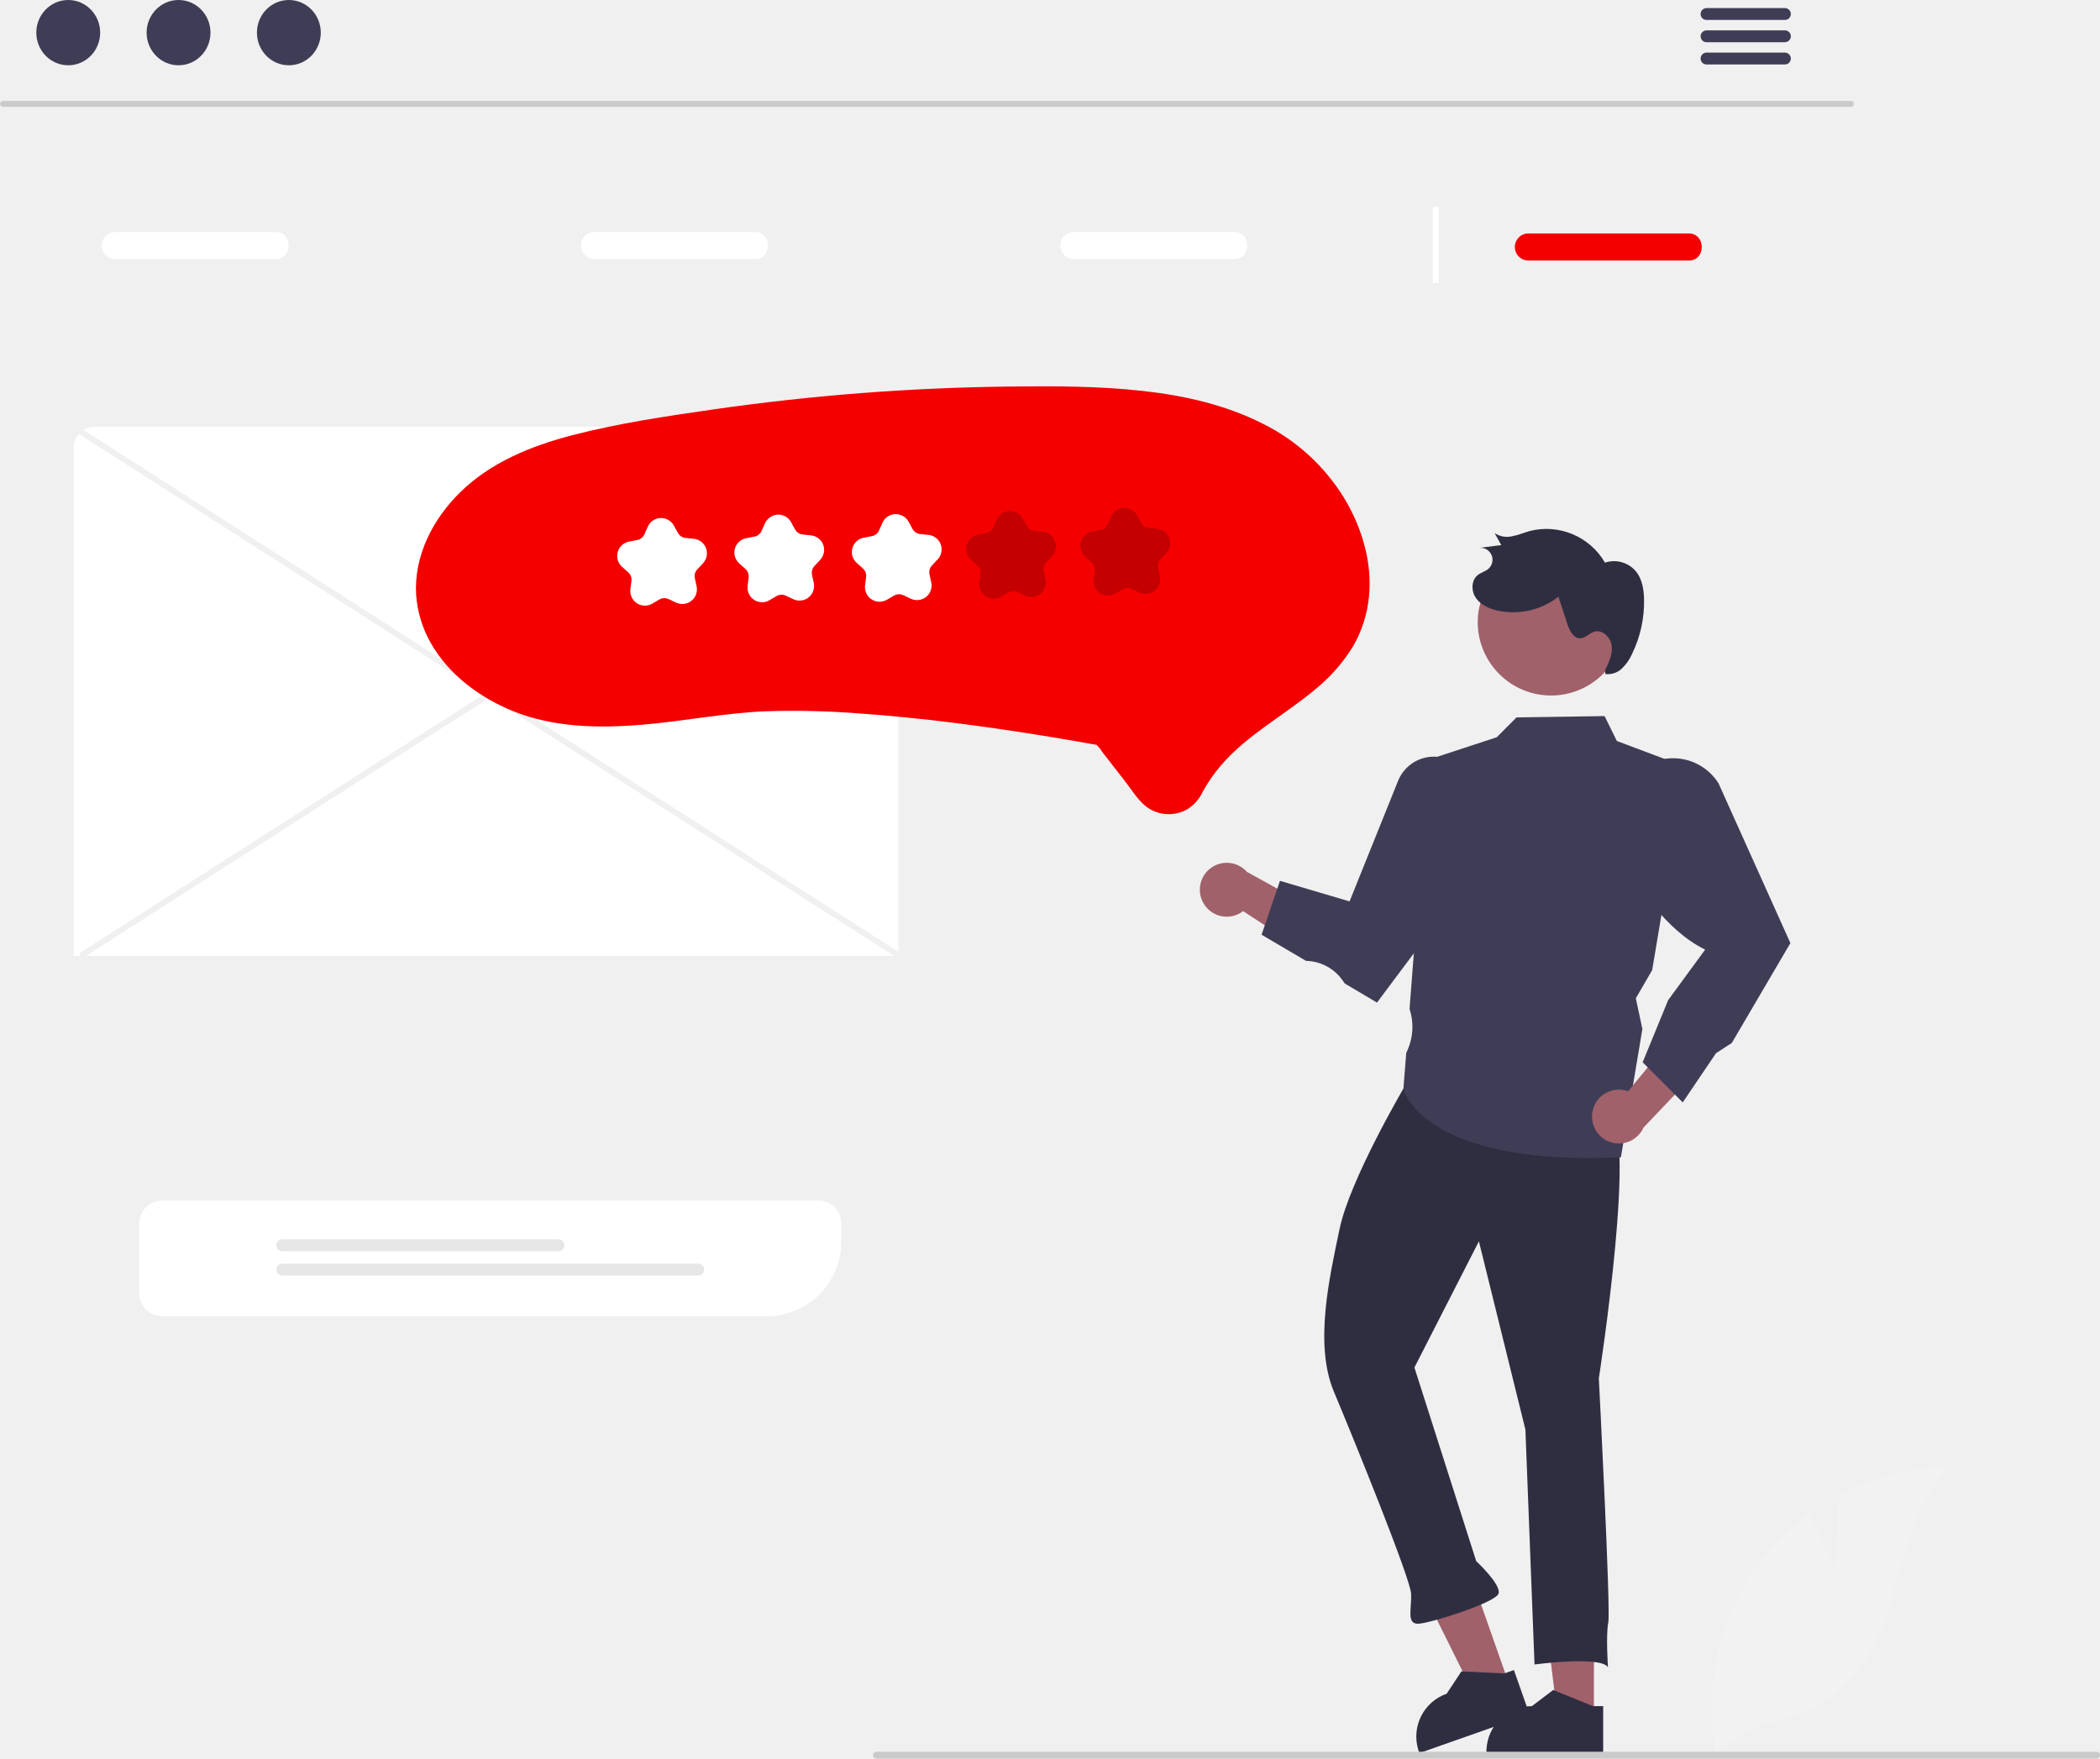
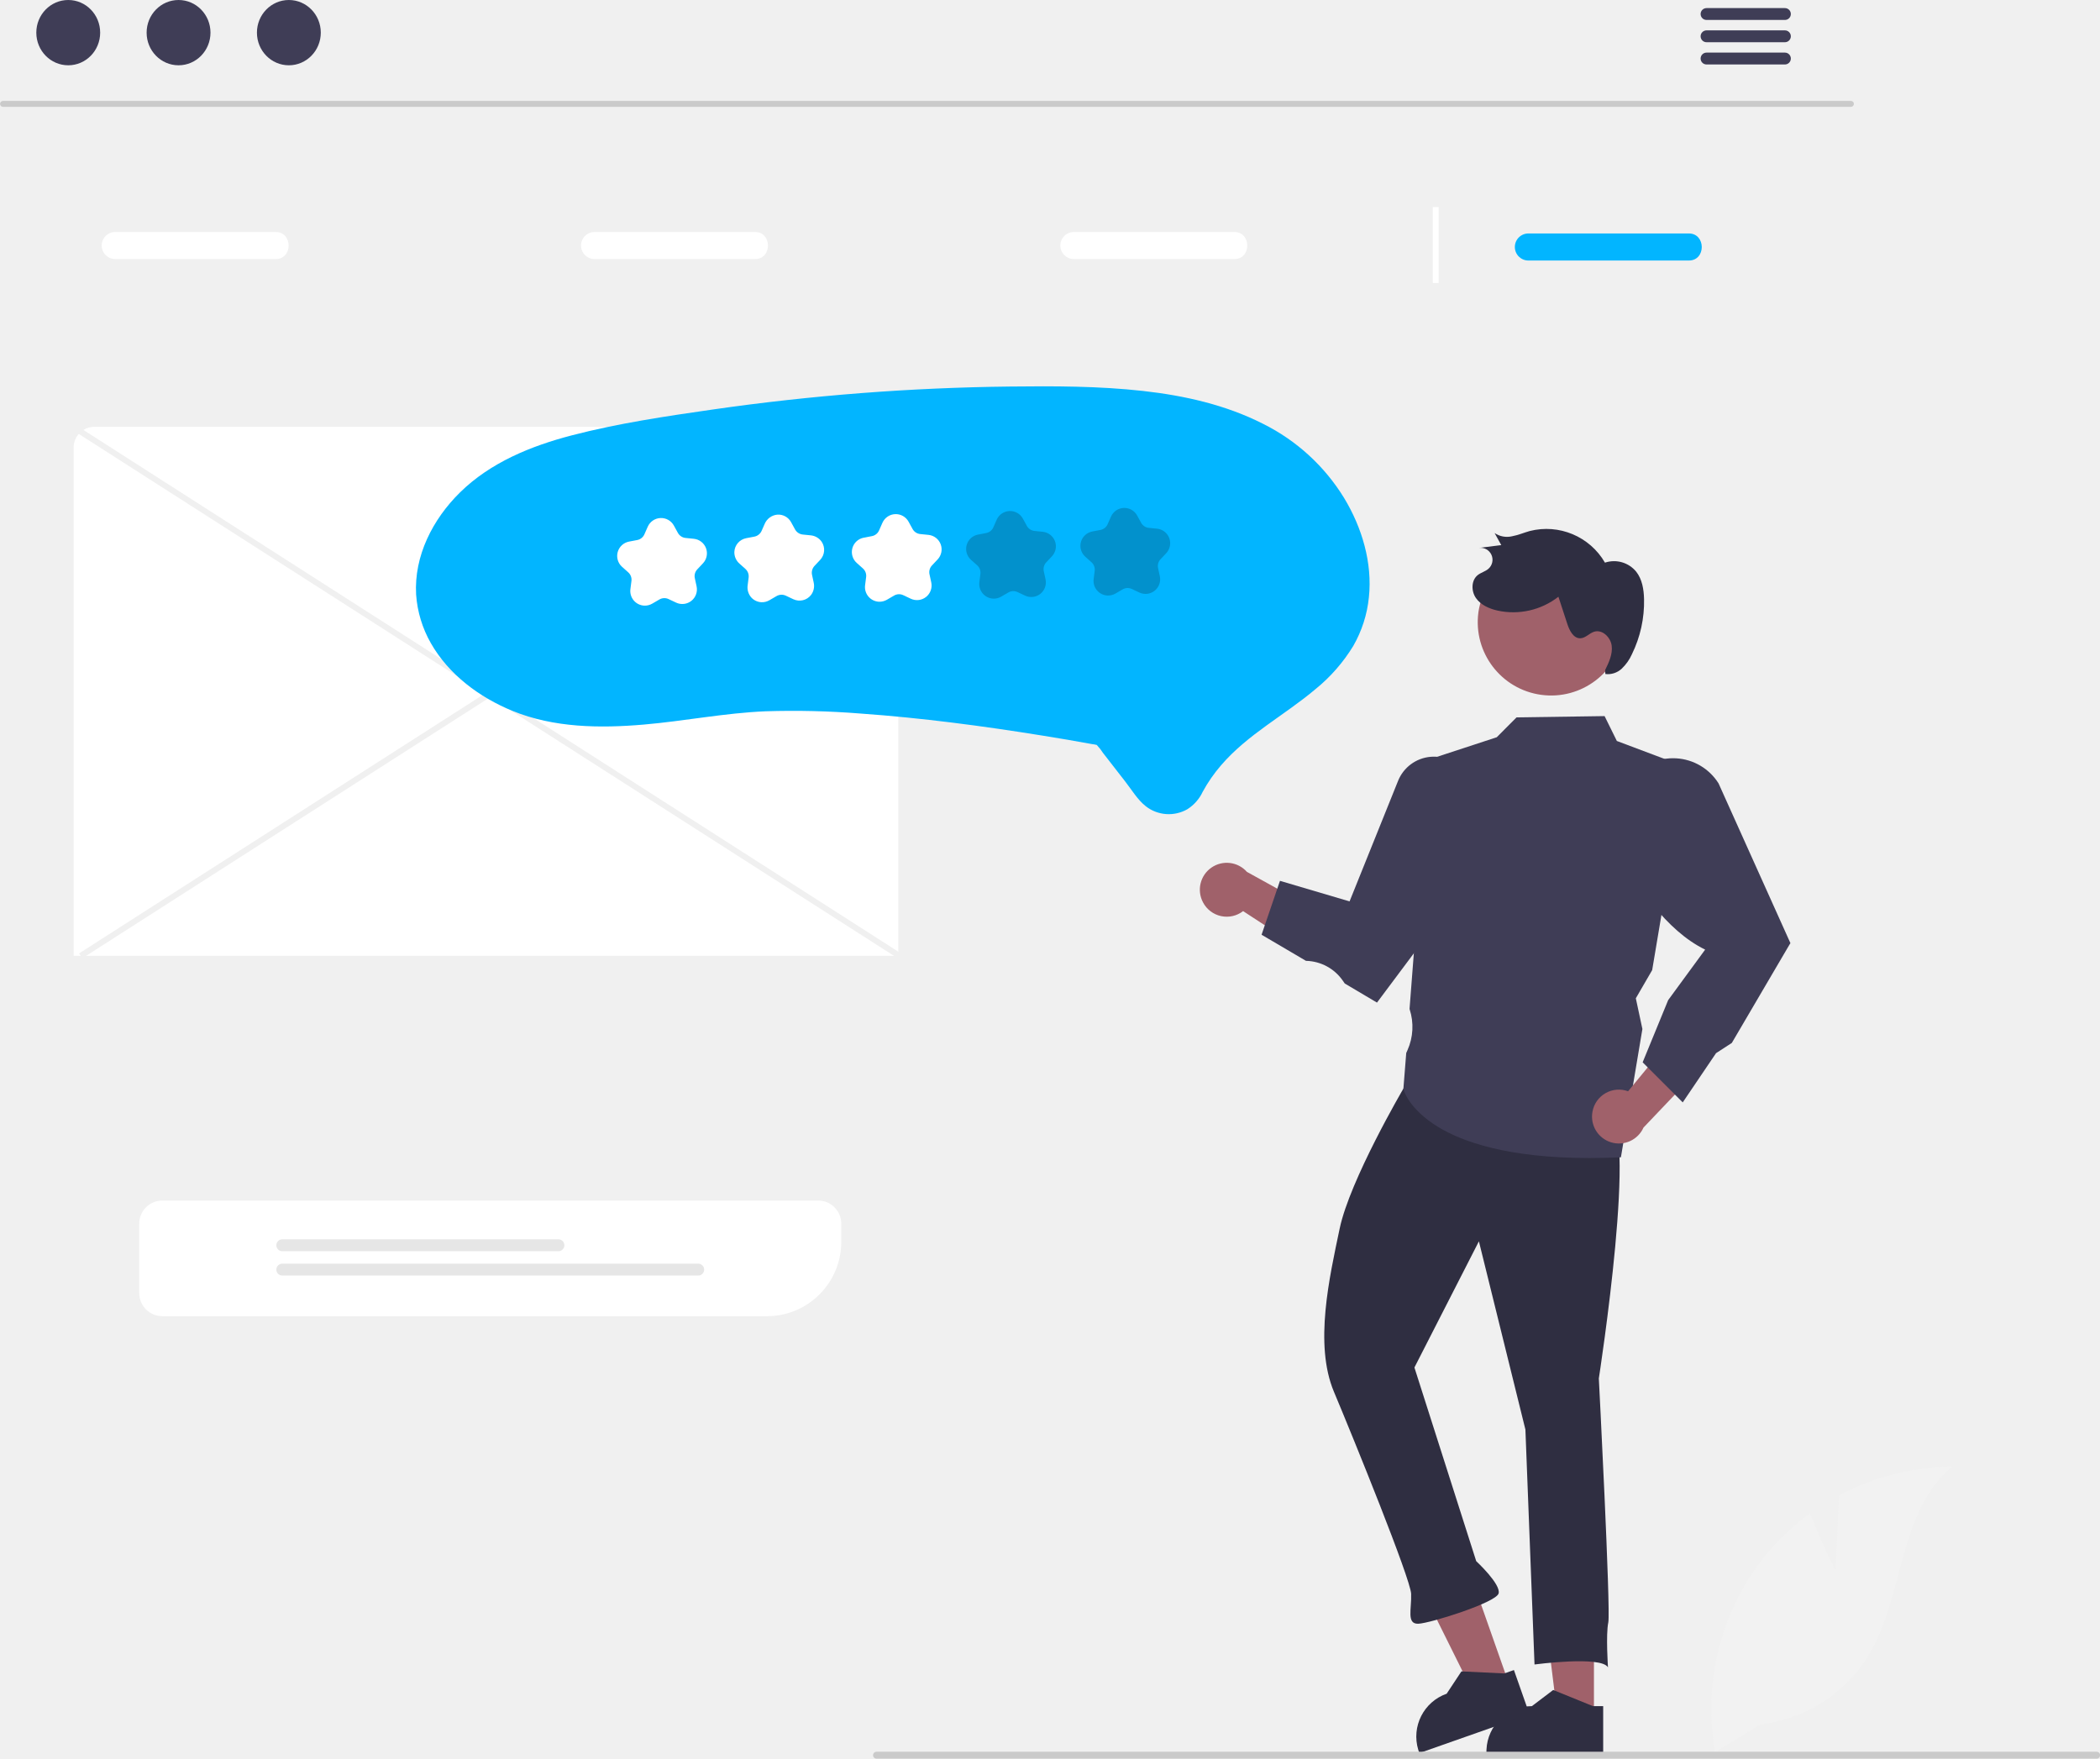
<svg xmlns="http://www.w3.org/2000/svg" data-name="Layer 1" width="718.509" height="601.718" viewBox="0 0 718.509 601.718">
  <path d="M895.346,200.623H263.022a1.016,1.016,0,0,1,0-2.031H895.346a1.016,1.016,0,0,1,0,2.031Z" transform="translate(-262.029 -164.07)" fill="#cacaca" />
  <ellipse cx="23.348" cy="11.169" rx="10.925" ry="11.169" fill="#3f3d56" />
  <ellipse cx="61.09" cy="11.169" rx="10.925" ry="11.169" fill="#3f3d56" />
  <ellipse cx="98.832" cy="11.169" rx="10.925" ry="11.169" fill="#3f3d56" />
  <path d="M872.729,166.838h-26.81a2.03,2.03,0,0,0,0,4.06h26.81a2.03,2.03,0,0,0,0-4.06Z" transform="translate(-262.029 -164.07)" fill="#3f3d56" />
  <path d="M872.729,174.458h-26.81a2.03,2.03,0,0,0,0,4.06h26.81a2.03,2.03,0,0,0,0-4.06Z" transform="translate(-262.029 -164.07)" fill="#3f3d56" />
  <path d="M872.729,182.068h-26.81a2.03,2.03,0,0,0,0,4.06h26.81a2.03,2.03,0,0,0,0-4.06Z" transform="translate(-262.029 -164.07)" fill="#3f3d56" />
  <path d="M862.717,234.906H286.777a12.048,12.048,0,0,0-12.03,12.03v1.94a12.048,12.048,0,0,0,12.03,12.03H862.717a12.048,12.048,0,0,0,12.03-12.03v-1.94A12.048,12.048,0,0,0,862.717,234.906Z" transform="translate(-262.029 -164.07)" fill="#f0f0f0" />
  <path d="M356.282,252.706H301.459a4.629,4.629,0,0,1,0-9.259h54.823C362.253,243.364,362.312,252.79,356.282,252.706Z" transform="translate(-262.029 -164.07)" fill="#fff" />
  <path d="M520.282,252.706H465.459a4.629,4.629,0,0,1,0-9.259h54.823C526.253,243.364,526.312,252.79,520.282,252.706Z" transform="translate(-262.029 -164.07)" fill="#fff" />
  <path d="M684.282,252.706H629.459a4.629,4.629,0,0,1,0-9.259h54.823C690.253,243.364,690.312,252.79,684.282,252.706Z" transform="translate(-262.029 -164.07)" fill="#fff" />
-   <path d="M839.782,253.206H784.959a4.629,4.629,0,0,1,0-9.259h54.823C845.753,243.864,845.812,253.29,839.782,253.206Z" transform="translate(-262.029 -164.07)" fill="#f50000" />
+   <path d="M839.782,253.206H784.959a4.629,4.629,0,0,1,0-9.259h54.823C845.753,243.864,845.812,253.29,839.782,253.206Z" transform="translate(-262.029 -164.07)" fill="#02b5ff" />
  <rect x="490.218" y="70.836" width="2" height="26" fill="#fff" />
  <path d="M547.292,619.718H312.239a7.909,7.909,0,0,1-7.9-7.9V577.393a7.909,7.909,0,0,1,7.9-7.9H547.292a7.909,7.909,0,0,1,7.9,7.9V611.819A7.909,7.909,0,0,1,547.292,619.718Z" transform="translate(-262.029 -164.07)" fill="#f0f0f0" />
  <path d="M524.454,614.39H317.569a7.909,7.909,0,0,1-7.9-7.9v-23.764a7.909,7.909,0,0,1,7.9-7.9h224.395a7.909,7.909,0,0,1,7.9,7.9v6.254A25.438,25.438,0,0,1,524.454,614.39Z" transform="translate(-262.029 -164.07)" fill="#fff" />
  <path d="M453.09,592.157H358.617a2.037,2.037,0,1,1,0-4.075h94.473a2.037,2.037,0,0,1,0,4.075Z" transform="translate(-262.029 -164.07)" fill="#e6e6e6" />
  <path d="M500.915,600.49H358.617a2.037,2.037,0,1,1,0-4.075H500.915a2.037,2.037,0,0,1,0,4.075Z" transform="translate(-262.029 -164.07)" fill="#e6e6e6" />
  <path d="M562.307,530.106H294.297a8.076,8.076,0,0,1-8.066-8.066V317.172a8.075,8.075,0,0,1,8.066-8.066H562.307a8.075,8.075,0,0,1,8.066,8.066V522.04A8.076,8.076,0,0,1,562.307,530.106Z" transform="translate(-262.029 -164.07)" fill="#fff" />
  <path d="M562.307,531.106H294.297a9.077,9.077,0,0,1-9.066-9.066V317.172a9.077,9.077,0,0,1,9.066-9.066H562.307a9.077,9.077,0,0,1,9.066,9.066V522.04A9.077,9.077,0,0,1,562.307,531.106Zm-268.01-221a7.074,7.074,0,0,0-7.066,7.066V522.04a7.074,7.074,0,0,0,7.066,7.066H562.307a7.074,7.074,0,0,0,7.066-7.066V317.172a7.074,7.074,0,0,0-7.066-7.066Z" transform="translate(-262.029 -164.07)" fill="#f0f0f0" />
  <path d="M286.85,491.106V522.04a7.458,7.458,0,0,0,7.447,7.447H562.307a7.458,7.458,0,0,0,7.447-7.447V491.106Z" transform="translate(-262.029 -164.07)" fill="#f0f0f0" />
  <rect x="428.295" y="234.4" width="2" height="333.56" transform="translate(-402.0729 382.3417) rotate(-57.37135)" fill="#f0f0f0" />
  <rect x="263.309" y="400.18" width="333.56" height="2" transform="translate(-410.4665 131.1432) rotate(-32.62865)" fill="#f0f0f0" />
  <polygon points="545.364 587.788 532.974 587.787 527.079 539.998 545.366 539.999 545.364 587.788" fill="#a0616a" />
  <path d="M807.063,747.809l-13.22-5.37-.39-.16-7.3,5.53a15.542,15.542,0,0,0-15.53,14.87c-.02.22-.02.45-.02.68v.51h39.95v-16.06Z" transform="translate(-262.029 -164.07)" fill="#2f2e41" />
  <polygon points="516.348 576.258 504.66 580.37 483.238 537.245 500.488 531.177 516.348 576.258" fill="#a0616a" />
  <path d="M776.722,736.618l-14.253-.678-.421-.022-5.051,7.639a15.542,15.542,0,0,0-9.714,19.182c.054.214.13.431.207.648l.169.481,37.685-13.26L780.014,735.46Z" transform="translate(-262.029 -164.07)" fill="#2f2e41" />
  <path d="M811.771,545.8c11.335-.44-2.706,89.89-2.706,89.89s4.107,79.305,3.237,83.467-.11,15.386-.11,15.386c-2.221-4.042-25.132-.991-25.132-.991l-3.117-80.376-15.913-64.4-22.062,43.168,21.146,66.261s8.563,7.924,7.653,11.055-23.341,10.193-27.463,10.353-2.261-5.072-2.461-10.225-19.596-52.905-26.418-69.152-1.518-39.157,1.964-55.805,21.803-47.889,21.803-47.889C764.933,510.893,800.436,546.239,811.771,545.8Z" transform="translate(-262.029 -164.07)" fill="#2f2e41" />
  <path d="M673.634,472.802a9.159,9.159,0,0,0,13.72,2.995l27.258,17.784-.083-16.913L688.657,462.373a9.208,9.208,0,0,0-15.024,10.428Z" transform="translate(-262.029 -164.07)" fill="#a0616a" />
  <path d="M805.884,560.28c-28.11.001-43.601-5.626-51.827-10.65-10.059-6.144-11.78-12.622-11.848-12.896l-.02-.078.979-12.32.428-.959a19.505,19.505,0,0,0,.734-14.007l-.031-.095.008-.099,6.573-85.245,23.26-7.619,6.767-6.799,30.127-.437,4.198,8.51,23.751,8.941L827.315,495.986l-5.594,9.642L823.972,516.13l-.016.095-7.338,43.8-.404.018Q810.785,560.285,805.884,560.28Z" transform="translate(-262.029 -164.07)" fill="#3f3d56" />
  <path d="M733.162,507.099l-11.028-6.538-.691-.998a15.734,15.734,0,0,0-12.454-6.748l-.128-.004L693.672,483.881l6.296-18.443,23.81,7.034,16.6-41.245a13.199,13.199,0,0,1,23.476-2.006,13.624,13.624,0,0,1,1.967,7.205v26.987l-.1.134Z" transform="translate(-262.029 -164.07)" fill="#3f3d56" />
  <path d="M806.889,544.418a9.159,9.159,0,0,1,12.187-6.979l20.656-25.152,5.002,16.156-20.382,21.408a9.208,9.208,0,0,1-17.462-5.433Z" transform="translate(-262.029 -164.07)" fill="#a0616a" />
  <path d="M837.773,541.239,824.057,527.522l8.731-21.274,12.654-17.278c-13.484-6.564-23.605-22.115-30.939-34.988l-.083-.145,1.826-14.304a18.367,18.367,0,0,1,3.874-9.143,18.37,18.37,0,0,1,29.909,1.709l24.592,54.668-.277.413-19.78,33.719-5.398,3.501Z" transform="translate(-262.029 -164.07)" fill="#3f3d56" />
  <path d="M817.602,380.403a25.105,25.105,0,0,1-49.751-6.771l.049-.356a25.105,25.105,0,0,1,49.694,7.126Z" transform="translate(-262.029 -164.07)" fill="#a0616a" />
  <path d="M811.213,393.333c1.289-2.619,2.614-5.43,2.251-8.327s-3.203-5.665-5.992-4.804c-1.668.515-2.928,2.162-4.672,2.246-2.399.116-3.774-2.629-4.521-4.912l-3.041-9.297a25.154,25.154,0,0,1-20.891,4.721c-2.823-.646-5.676-1.904-7.332-4.28s-1.646-6.062.625-7.858c1.114-.881,2.596-1.216,3.661-2.156a4.102,4.102,0,0,0-3.276-7.139l7.657-.957-2.281-4.126a7.535,7.535,0,0,0,5.992,1.099c2.06-.371,4-1.219,6.015-1.785a23.152,23.152,0,0,1,25.754,10.815,9.802,9.802,0,0,1,10.687,3.086c2.05,2.602,2.607,6.073,2.687,9.384a40.715,40.715,0,0,1-4.15,18.86,15.451,15.451,0,0,1-3.487,4.946,6.978,6.978,0,0,1-5.601,1.832" transform="translate(-262.029 -164.07)" fill="#2f2e41" />
-   <path d="M404.402,367.503a38.992,38.992,0,0,0,5.04,16.616c6.127,10.761,16.635,18.552,27.952,23.183,14.139,5.786,29.9,5.964,44.905,4.674,13.937-1.198,27.732-3.976,41.72-4.548a290.674,290.674,0,0,1,32.435.774c20.932,1.486,41.776,4.242,62.487,7.584q8.413,1.341,16.791,2.881a8.305,8.305,0,0,1,1.559.29c.101.042.264.009.357.068.169.106-.682-.269-.166.157A15.474,15.474,0,0,1,639.394,421.642l7.649,9.843c2.193,2.823,4.229,6.252,7.064,8.477a12.791,12.791,0,0,0,14.159.987,14.15,14.15,0,0,0,5.265-5.981,51.617,51.617,0,0,1,6.261-9.038c9.1-10.616,21.747-17.145,32.325-26.077a57.575,57.575,0,0,0,12.928-14.778,41.79,41.79,0,0,0,5.341-16.595c1.267-11.871-2.376-23.978-8.503-34.077a68.072,68.072,0,0,0-27.634-25.294c-12.802-6.522-26.968-9.699-41.168-11.282-15.076-1.681-30.328-1.676-45.478-1.506q-25.504.284-50.915,2.243-25.446,1.97-50.691,5.599c-16.149,2.322-32.496,4.742-48.304,8.85-13.965,3.629-27.89,9.302-38.319,19.581C410.103,341.735,403.654,354.241,404.402,367.503Z" transform="translate(-262.029 -164.07)" fill="#f50000" />
+   <path d="M404.402,367.503a38.992,38.992,0,0,0,5.04,16.616c6.127,10.761,16.635,18.552,27.952,23.183,14.139,5.786,29.9,5.964,44.905,4.674,13.937-1.198,27.732-3.976,41.72-4.548a290.674,290.674,0,0,1,32.435.774c20.932,1.486,41.776,4.242,62.487,7.584q8.413,1.341,16.791,2.881a8.305,8.305,0,0,1,1.559.29c.101.042.264.009.357.068.169.106-.682-.269-.166.157A15.474,15.474,0,0,1,639.394,421.642l7.649,9.843c2.193,2.823,4.229,6.252,7.064,8.477a12.791,12.791,0,0,0,14.159.987,14.15,14.15,0,0,0,5.265-5.981,51.617,51.617,0,0,1,6.261-9.038c9.1-10.616,21.747-17.145,32.325-26.077a57.575,57.575,0,0,0,12.928-14.778,41.79,41.79,0,0,0,5.341-16.595c1.267-11.871-2.376-23.978-8.503-34.077a68.072,68.072,0,0,0-27.634-25.294c-12.802-6.522-26.968-9.699-41.168-11.282-15.076-1.681-30.328-1.676-45.478-1.506q-25.504.284-50.915,2.243-25.446,1.97-50.691,5.599c-16.149,2.322-32.496,4.742-48.304,8.85-13.965,3.629-27.89,9.302-38.319,19.581C410.103,341.735,403.654,354.241,404.402,367.503Z" transform="translate(-262.029 -164.07)" fill="#02b5ff" />
  <path d="M482.463,371.28a5.007,5.007,0,0,1-4.743-5.624l.359-2.825a3.373,3.373,0,0,0-1.098-2.937l-2.122-1.896a4.993,4.993,0,0,1,2.395-8.628l2.797-.531a3.367,3.367,0,0,0,2.453-1.949l1.148-2.607a4.994,4.994,0,0,1,8.947-.388l1.369,2.496a3.368,3.368,0,0,0,2.615,1.733l2.832.286a4.993,4.993,0,0,1,3.134,8.389l-1.95,2.074a3.361,3.361,0,0,0-.838,3.019l.602,2.784a4.993,4.993,0,0,1-7.009,5.572l-2.575-1.213a3.36,3.36,0,0,0-3.132.135l-2.461,1.433A4.999,4.999,0,0,1,482.463,371.28Z" transform="translate(-262.029 -164.07)" fill="#fff" />
  <path d="M522.558,370.115a5.043,5.043,0,0,1-3.363-1.502,5.173,5.173,0,0,1-1.354-4.323l.329-2.592a3.432,3.432,0,0,0-1.118-2.992l-1.968-1.759a5.133,5.133,0,0,1-1.799-4.029,4.991,4.991,0,0,1,4.065-4.715l2.765-.525a3.431,3.431,0,0,0,2.5-1.988l1.03-2.34a5.225,5.225,0,0,1,4.406-3.206,4.968,4.968,0,0,1,4.644,2.584l1.353,2.467a3.433,3.433,0,0,0,2.665,1.765l2.625.265a5.131,5.131,0,0,1,3.825,2.204,4.993,4.993,0,0,1-.518,6.202l-1.928,2.049a3.43,3.43,0,0,0-.854,3.075l.556,2.571a5.155,5.155,0,0,1-.906,4.319,4.98,4.98,0,0,1-6.064,1.435l-2.549-1.201a3.429,3.429,0,0,0-3.187.139l-2.432,1.416A4.999,4.999,0,0,1,522.558,370.115Z" transform="translate(-262.029 -164.07)" fill="#fff" />
  <path d="M562.757,369.945a5.007,5.007,0,0,1-4.743-5.624l.359-2.825a3.373,3.373,0,0,0-1.098-2.937l-2.122-1.896a4.993,4.993,0,0,1,2.395-8.628l2.797-.531a3.367,3.367,0,0,0,2.453-1.949l1.148-2.607a4.994,4.994,0,0,1,8.947-.388l1.369,2.496a3.368,3.368,0,0,0,2.614,1.733l2.832.286a4.993,4.993,0,0,1,3.134,8.389l-1.95,2.074a3.361,3.361,0,0,0-.838,3.019l.602,2.784a4.993,4.993,0,0,1-7.009,5.572l-2.575-1.213a3.36,3.36,0,0,0-3.132.135l-2.461,1.433A4.999,4.999,0,0,1,562.757,369.945Z" transform="translate(-262.029 -164.07)" fill="#fff" />
  <path d="M601.858,368.884a5.007,5.007,0,0,1-4.743-5.624l.359-2.825a3.373,3.373,0,0,0-1.098-2.937l-2.122-1.896a4.993,4.993,0,0,1,2.395-8.628l2.797-.531a3.367,3.367,0,0,0,2.453-1.949l1.148-2.607a4.994,4.994,0,0,1,8.947-.388l1.369,2.496a3.368,3.368,0,0,0,2.614,1.733l2.832.286a4.993,4.993,0,0,1,3.134,8.389l-1.95,2.074a3.361,3.361,0,0,0-.838,3.019l.602,2.784a4.993,4.993,0,0,1-7.009,5.572l-2.575-1.213a3.36,3.36,0,0,0-3.132.135l-2.461,1.433A4.999,4.999,0,0,1,601.858,368.884Z" transform="translate(-262.029 -164.07)" opacity="0.2" />
  <path d="M640.959,367.824a5.007,5.007,0,0,1-4.743-5.624l.359-2.825a3.373,3.373,0,0,0-1.098-2.937l-2.122-1.896a4.993,4.993,0,0,1,2.395-8.628l2.797-.531a3.367,3.367,0,0,0,2.453-1.949l1.148-2.607a4.994,4.994,0,0,1,8.947-.388l1.369,2.496a3.368,3.368,0,0,0,2.615,1.733l2.832.286a4.993,4.993,0,0,1,3.134,8.389l-1.95,2.074a3.361,3.361,0,0,0-.838,3.019l.602,2.784a4.993,4.993,0,0,1-7.009,5.572l-2.575-1.213a3.36,3.36,0,0,0-3.132.135l-2.461,1.433A4.999,4.999,0,0,1,640.959,367.824Z" transform="translate(-262.029 -164.07)" opacity="0.2" />
  <path d="M890.071,701.439,891.215,675.72a83.066,83.066,0,0,1,38.745-9.808c-18.608,15.214-16.283,44.541-28.899,65A49.964,49.964,0,0,1,864.421,754.001l-15.572,9.534a83.724,83.724,0,0,1,17.647-67.845,80.874,80.874,0,0,1,14.863-13.81C885.088,691.714,890.071,701.439,890.071,701.439Z" transform="translate(-262.029 -164.07)" fill="#f2f2f2" />
  <path d="M979.347,765.788H561.965a1.191,1.191,0,1,1,0-2.381H979.347a1.191,1.191,0,1,1,0,2.381Z" transform="translate(-262.029 -164.07)" fill="#cacaca" />
</svg>
